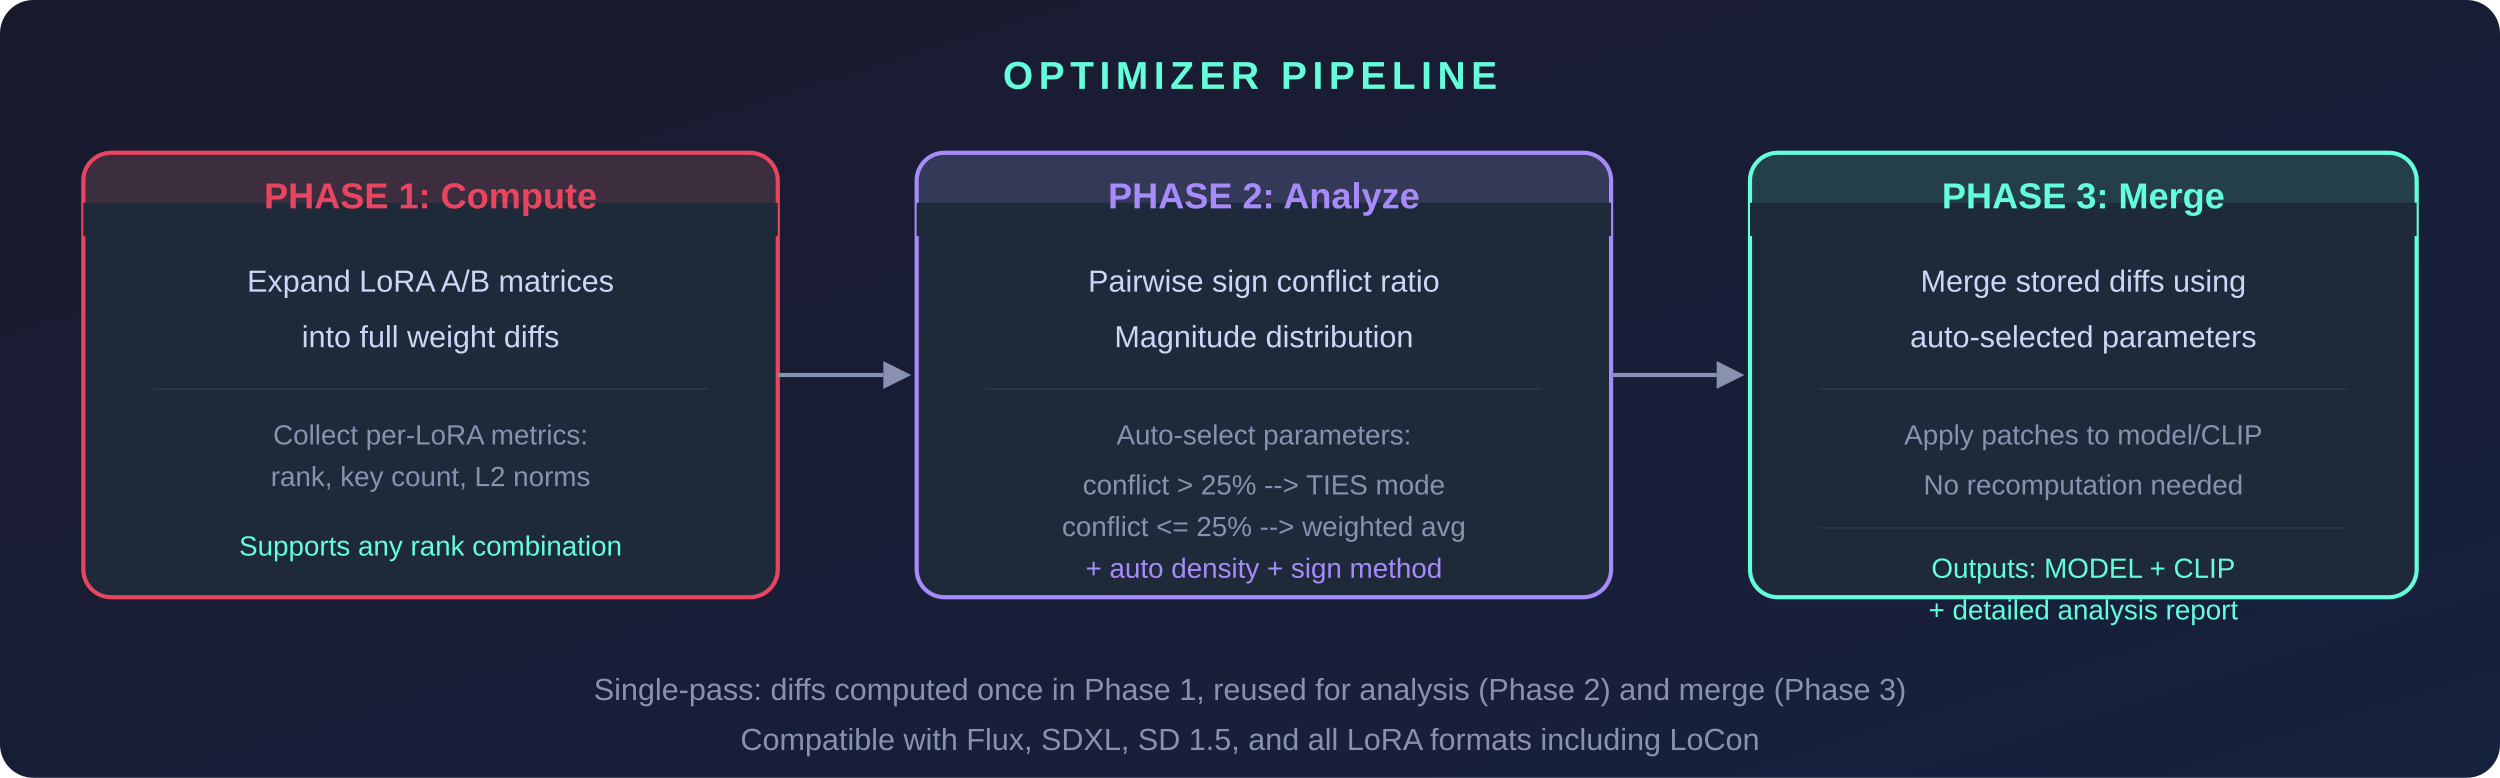
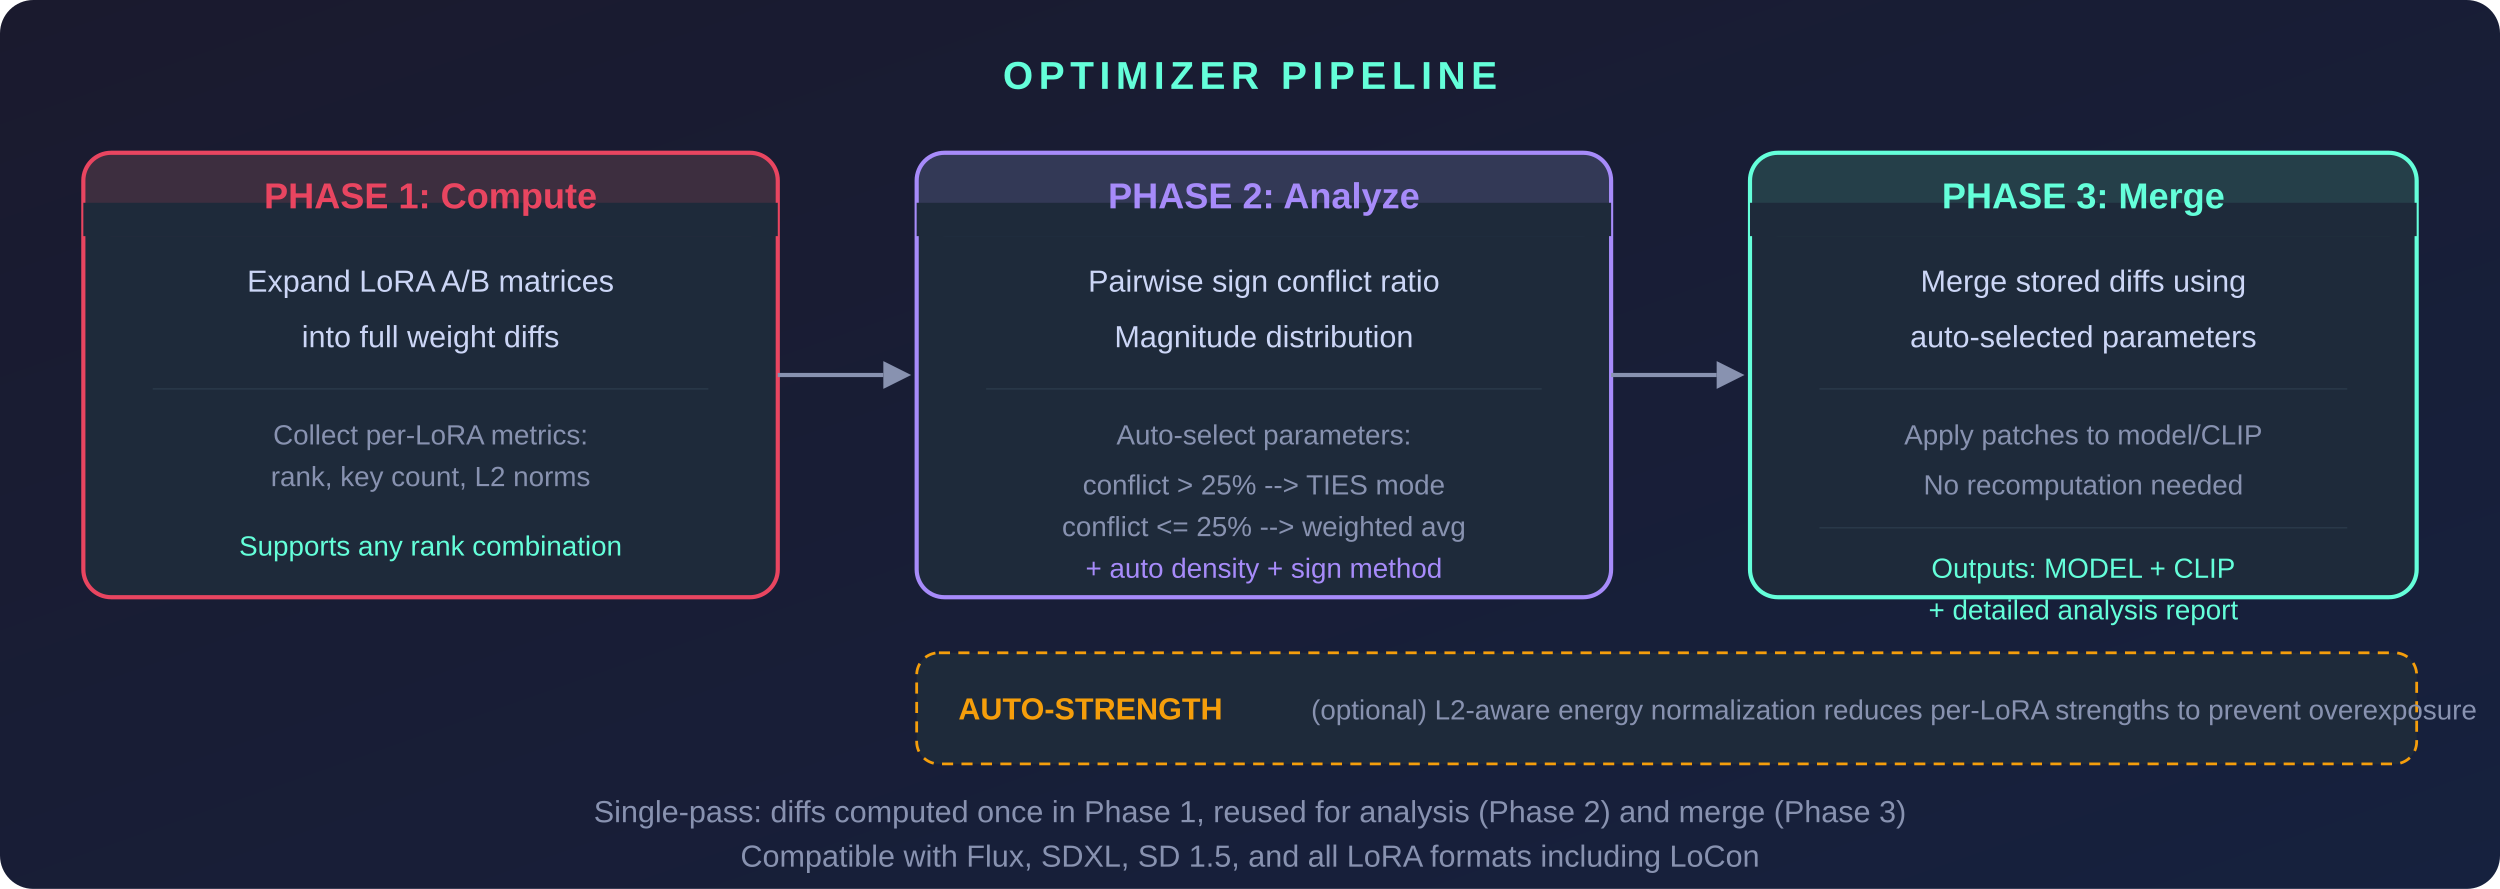
- <svg xmlns="http://www.w3.org/2000/svg" viewBox="0 0 900 280">
+ <svg xmlns="http://www.w3.org/2000/svg" viewBox="0 0 900 320">
  <defs>
    <linearGradient id="pbg" x1="0%" y1="0%" x2="100%" y2="100%">
      <stop offset="0%" style="stop-color:#1a1a2e" />
      <stop offset="100%" style="stop-color:#16213e" />
    </linearGradient>
  </defs>
-   <rect width="900" height="280" rx="12" fill="url(#pbg)" />
+   <rect width="900" height="320" rx="12" fill="url(#pbg)" />
  <text x="450" y="32" font-family="Segoe UI, Arial, sans-serif" font-size="14" fill="#64ffda" text-anchor="middle" font-weight="700" letter-spacing="2">OPTIMIZER PIPELINE</text>
  <rect x="30" y="55" width="250" height="160" rx="10" fill="#1e2a3a" stroke="#e94560" stroke-width="1.5" />
  <rect x="30" y="55" width="250" height="30" rx="10" fill="#e94560" opacity="0.15" />
  <rect x="30" y="73" width="250" height="12" fill="#1e2a3a" />
  <text x="155" y="75" font-family="Segoe UI, Arial, sans-serif" font-size="13" fill="#e94560" text-anchor="middle" font-weight="700">PHASE 1: Compute</text>
  <text x="155" y="105" font-family="Segoe UI, Arial, sans-serif" font-size="11" fill="#ccd6f6" text-anchor="middle">Expand LoRA A/B matrices</text>
  <text x="155" y="125" font-family="Segoe UI, Arial, sans-serif" font-size="11" fill="#ccd6f6" text-anchor="middle">into full weight diffs</text>
  <line x1="55" y1="140" x2="255" y2="140" stroke="#2a3a4a" stroke-width="0.5" />
  <text x="155" y="160" font-family="Segoe UI, Arial, sans-serif" font-size="10" fill="#8892b0" text-anchor="middle">Collect per-LoRA metrics:</text>
  <text x="155" y="175" font-family="Segoe UI, Arial, sans-serif" font-size="10" fill="#8892b0" text-anchor="middle">rank, key count, L2 norms</text>
  <text x="155" y="200" font-family="Segoe UI, Arial, sans-serif" font-size="10" fill="#64ffda" text-anchor="middle">Supports any rank combination</text>
  <line x1="280" y1="135" x2="318" y2="135" stroke="#8892b0" stroke-width="1.5" />
  <polygon points="318,130 328,135 318,140" fill="#8892b0" />
  <rect x="330" y="55" width="250" height="160" rx="10" fill="#1e2a3a" stroke="#a78bfa" stroke-width="1.5" />
  <rect x="330" y="55" width="250" height="30" rx="10" fill="#a78bfa" opacity="0.15" />
  <rect x="330" y="73" width="250" height="12" fill="#1e2a3a" />
  <text x="455" y="75" font-family="Segoe UI, Arial, sans-serif" font-size="13" fill="#a78bfa" text-anchor="middle" font-weight="700">PHASE 2: Analyze</text>
  <text x="455" y="105" font-family="Segoe UI, Arial, sans-serif" font-size="11" fill="#ccd6f6" text-anchor="middle">Pairwise sign conflict ratio</text>
  <text x="455" y="125" font-family="Segoe UI, Arial, sans-serif" font-size="11" fill="#ccd6f6" text-anchor="middle">Magnitude distribution</text>
  <line x1="355" y1="140" x2="555" y2="140" stroke="#2a3a4a" stroke-width="0.5" />
  <text x="455" y="160" font-family="Segoe UI, Arial, sans-serif" font-size="10" fill="#8892b0" text-anchor="middle">Auto-select parameters:</text>
  <text x="455" y="178" font-family="Segoe UI, Arial, sans-serif" font-size="10" fill="#8892b0" text-anchor="middle">conflict &gt; 25%  --&gt;  TIES mode</text>
  <text x="455" y="193" font-family="Segoe UI, Arial, sans-serif" font-size="10" fill="#8892b0" text-anchor="middle">conflict &lt;= 25%  --&gt;  weighted avg</text>
  <text x="455" y="208" font-family="Segoe UI, Arial, sans-serif" font-size="10" fill="#a78bfa" text-anchor="middle">+ auto density + sign method</text>
  <line x1="580" y1="135" x2="618" y2="135" stroke="#8892b0" stroke-width="1.5" />
  <polygon points="618,130 628,135 618,140" fill="#8892b0" />
  <rect x="630" y="55" width="240" height="160" rx="10" fill="#1e2a3a" stroke="#64ffda" stroke-width="1.5" />
  <rect x="630" y="55" width="240" height="30" rx="10" fill="#64ffda" opacity="0.1" />
  <rect x="630" y="73" width="240" height="12" fill="#1e2a3a" />
  <text x="750" y="75" font-family="Segoe UI, Arial, sans-serif" font-size="13" fill="#64ffda" text-anchor="middle" font-weight="700">PHASE 3: Merge</text>
  <text x="750" y="105" font-family="Segoe UI, Arial, sans-serif" font-size="11" fill="#ccd6f6" text-anchor="middle">Merge stored diffs using</text>
  <text x="750" y="125" font-family="Segoe UI, Arial, sans-serif" font-size="11" fill="#ccd6f6" text-anchor="middle">auto-selected parameters</text>
  <line x1="655" y1="140" x2="845" y2="140" stroke="#2a3a4a" stroke-width="0.5" />
  <text x="750" y="160" font-family="Segoe UI, Arial, sans-serif" font-size="10" fill="#8892b0" text-anchor="middle">Apply patches to model/CLIP</text>
  <text x="750" y="178" font-family="Segoe UI, Arial, sans-serif" font-size="10" fill="#8892b0" text-anchor="middle">No recomputation needed</text>
  <line x1="655" y1="190" x2="845" y2="190" stroke="#2a3a4a" stroke-width="0.5" />
  <text x="750" y="208" font-family="Segoe UI, Arial, sans-serif" font-size="10" fill="#64ffda" text-anchor="middle">Outputs: MODEL + CLIP</text>
  <text x="750" y="223" font-family="Segoe UI, Arial, sans-serif" font-size="10" fill="#64ffda" text-anchor="middle">+ detailed analysis report</text>
-   <text x="450" y="252" font-family="Segoe UI, Arial, sans-serif" font-size="11" fill="#8892b0" text-anchor="middle">Single-pass: diffs computed once in Phase 1, reused for analysis (Phase 2) and merge (Phase 3)</text>
-   <text x="450" y="270" font-family="Segoe UI, Arial, sans-serif" font-size="11" fill="#8892b0" text-anchor="middle">Compatible with Flux, SDXL, SD 1.5, and all LoRA formats including LoCon</text>
+   <rect x="330" y="235" width="540" height="40" rx="8" fill="#1e2a3a" stroke="#f59e0b" stroke-width="1" stroke-dasharray="4,3" />
+   <text x="345" y="259" font-family="Segoe UI, Arial, sans-serif" font-size="11" fill="#f59e0b" font-weight="700">AUTO-STRENGTH</text>
+   <text x="472" y="259" font-family="Segoe UI, Arial, sans-serif" font-size="10" fill="#8892b0">(optional)  L2-aware energy normalization reduces per-LoRA strengths to prevent overexposure</text>
+   <text x="450" y="296" font-family="Segoe UI, Arial, sans-serif" font-size="11" fill="#8892b0" text-anchor="middle">Single-pass: diffs computed once in Phase 1, reused for analysis (Phase 2) and merge (Phase 3)</text>
+   <text x="450" y="312" font-family="Segoe UI, Arial, sans-serif" font-size="11" fill="#8892b0" text-anchor="middle">Compatible with Flux, SDXL, SD 1.5, and all LoRA formats including LoCon</text>
</svg>
